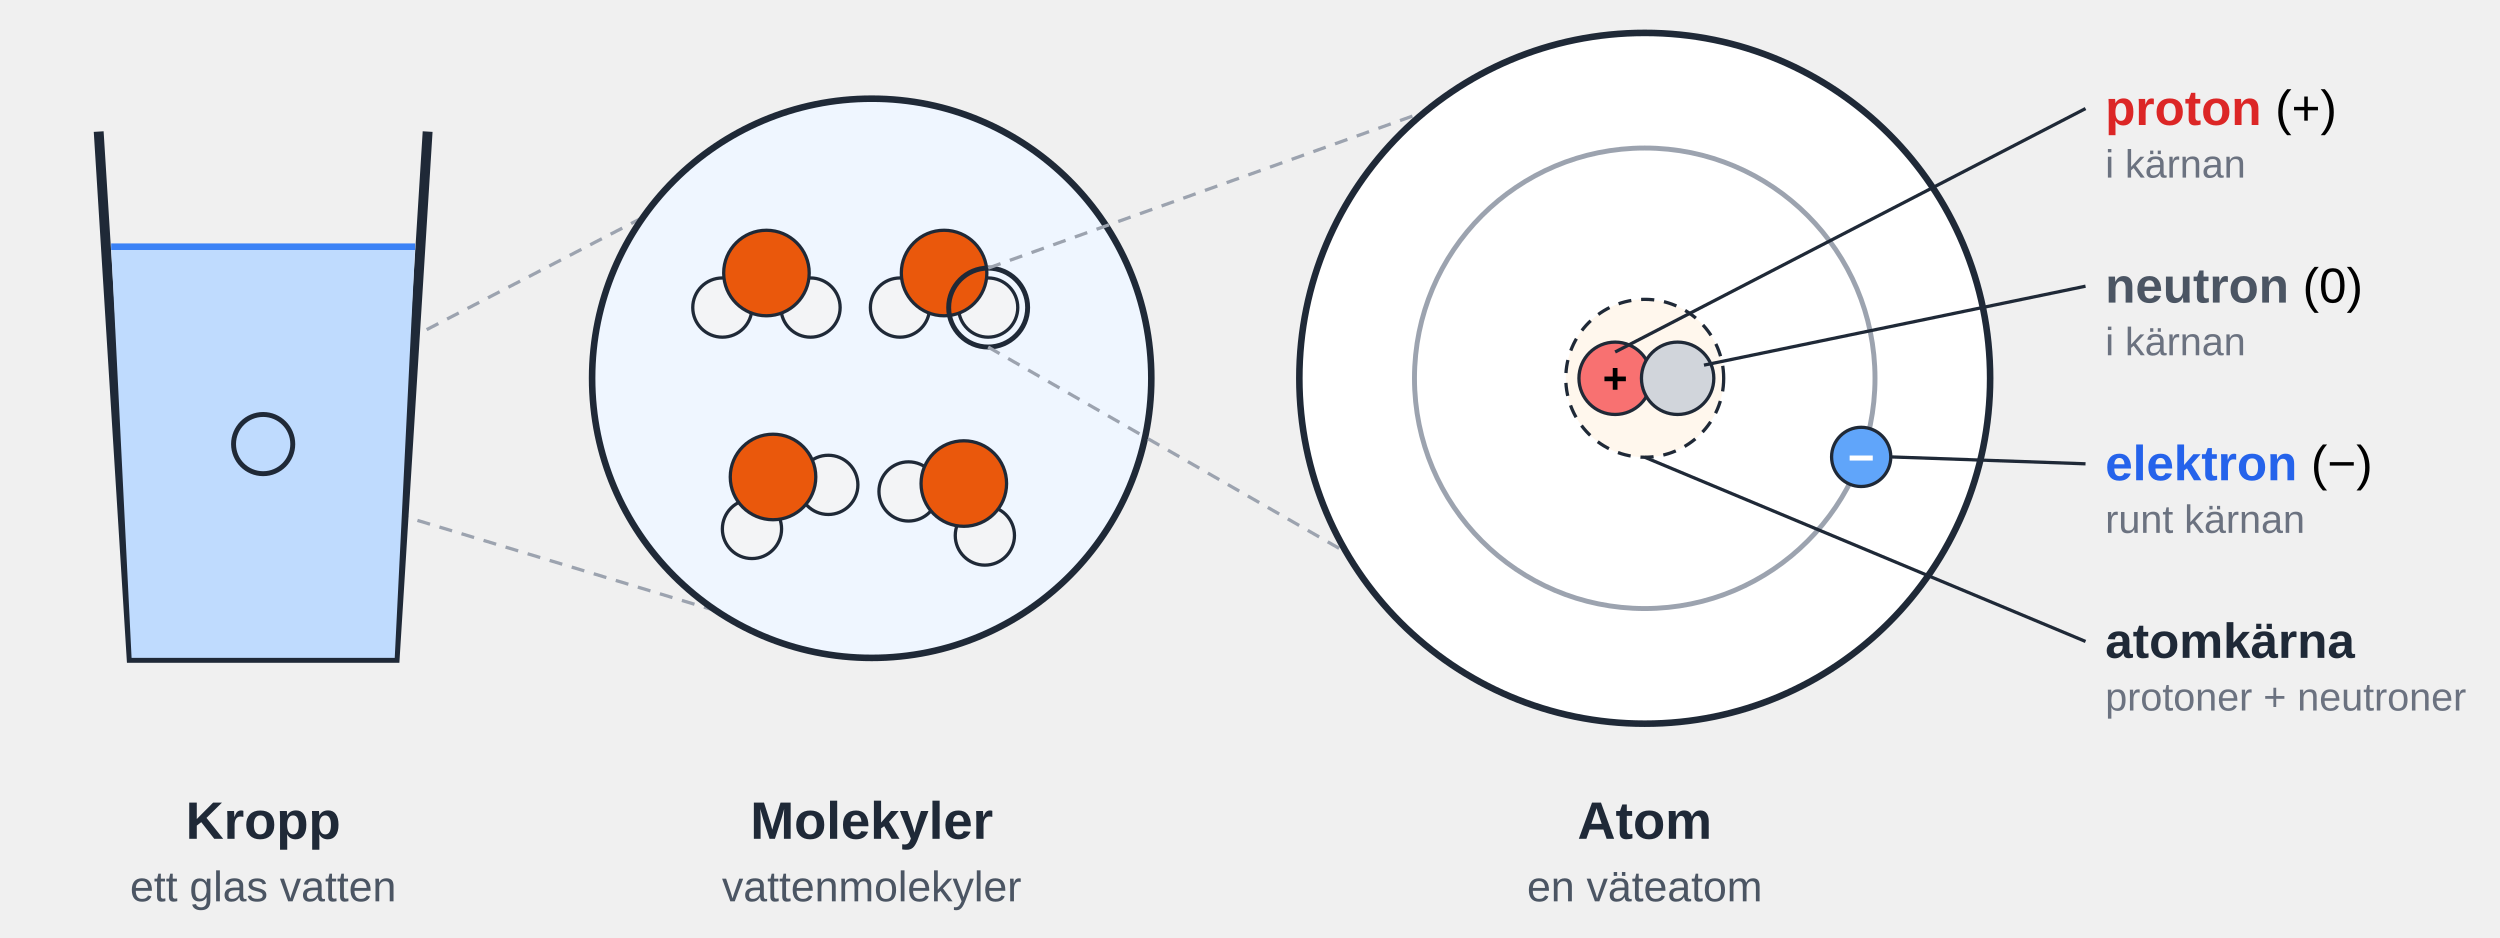
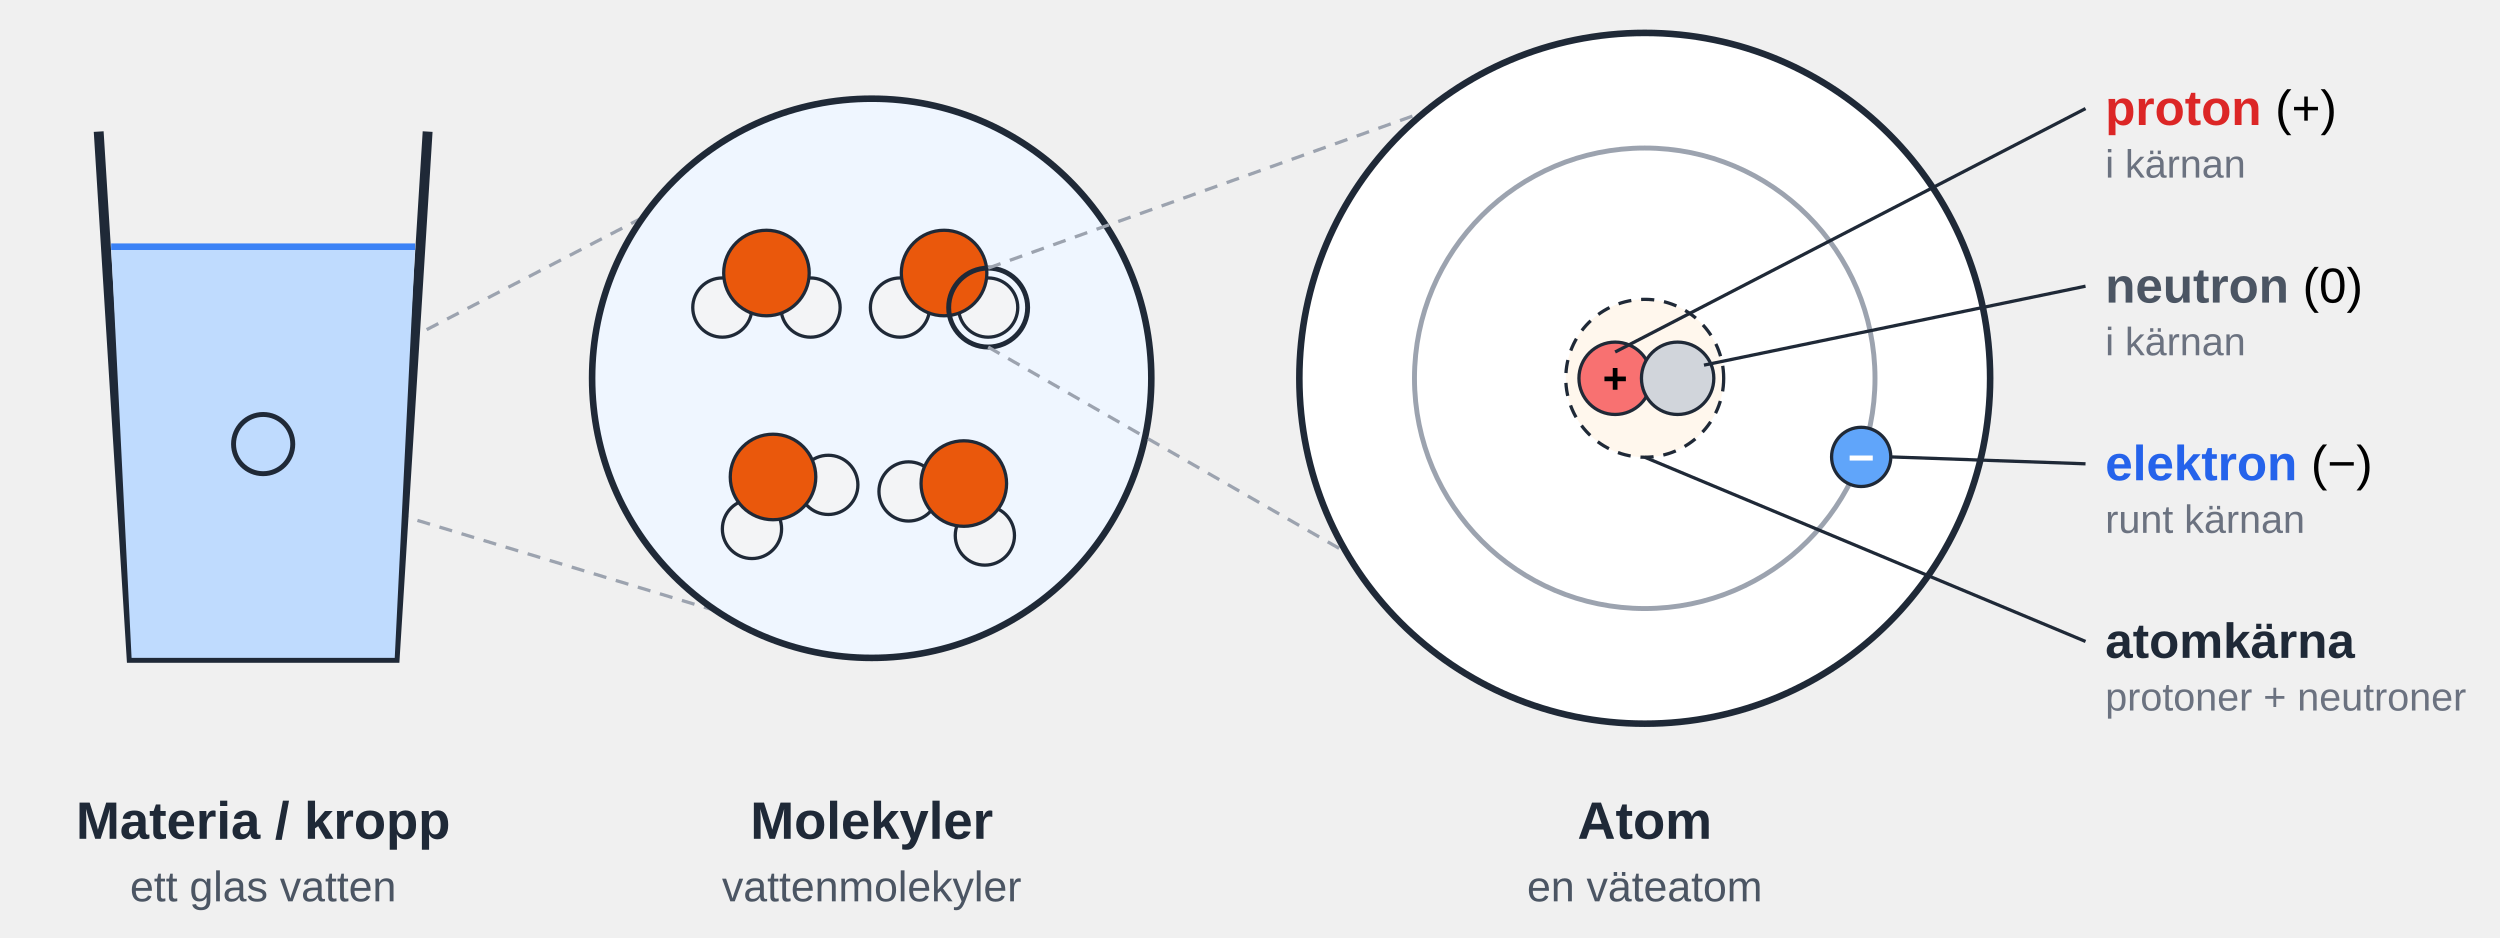
<svg xmlns="http://www.w3.org/2000/svg" viewBox="0 0 760 285" width="760" font-family="Arial, sans-serif" role="img" aria-label="Zooma in: ett glas vatten, vattenmolekyler och en väteatom med proton, neutron, elektron och atomkärna utmärkta">
  <line x1="80.0" y1="126.0" x2="265" y2="30" stroke="#9ca3af" stroke-dasharray="4 3" />
  <line x1="80.0" y1="144.0" x2="265" y2="200" stroke="#9ca3af" stroke-dasharray="4 3" />
  <path d="M30,40 L40,200 L120,200 L130,40" fill="none" stroke="#1f2937" stroke-width="3" />
  <path d="M33.8,75 L40,200 L120,200 L126.2,75 Z" fill="#bfdbfe" />
  <line x1="33.8" y1="75" x2="126.2" y2="75" stroke="#3b82f6" stroke-width="2" />
  <circle cx="80" cy="135" r="9" fill="none" stroke="#1f2937" stroke-width="1.5" />
  <circle cx="265" cy="115" r="85" fill="#eff6ff" stroke="#1f2937" stroke-width="2" />
  <circle cx="246.4" cy="93.5" r="9" fill="#f3f4f6" stroke="#1f2937" />
  <circle cx="219.6" cy="93.5" r="9" fill="#f3f4f6" stroke="#1f2937" />
  <circle cx="233" cy="83" r="13" fill="#ea580c" stroke="#1f2937" />
  <circle cx="300.4" cy="93.5" r="9" fill="#f3f4f6" stroke="#1f2937" />
  <circle cx="273.6" cy="93.5" r="9" fill="#f3f4f6" stroke="#1f2937" />
  <circle cx="287" cy="83" r="13" fill="#ea580c" stroke="#1f2937" />
  <circle cx="251.8" cy="147.4" r="9" fill="#f3f4f6" stroke="#1f2937" />
  <circle cx="228.6" cy="160.8" r="9" fill="#f3f4f6" stroke="#1f2937" />
  <circle cx="235" cy="145" r="13" fill="#ea580c" stroke="#1f2937" />
  <circle cx="299.4" cy="162.8" r="9" fill="#f3f4f6" stroke="#1f2937" />
  <circle cx="276.2" cy="149.4" r="9" fill="#f3f4f6" stroke="#1f2937" />
  <circle cx="293" cy="147" r="13" fill="#ea580c" stroke="#1f2937" />
  <circle cx="300.4" cy="93.5" r="12" fill="none" stroke="#1f2937" stroke-width="1.5" />
  <line x1="300.4" y1="81.5" x2="500" y2="10" stroke="#9ca3af" stroke-dasharray="4 3" />
  <line x1="300.4" y1="105.5" x2="500" y2="220" stroke="#9ca3af" stroke-dasharray="4 3" />
  <circle cx="500" cy="115" r="105" fill="#fff" stroke="#1f2937" stroke-width="2" />
  <circle cx="500" cy="115" r="70" fill="none" stroke="#9ca3af" stroke-width="1.5" />
  <circle cx="500" cy="115" r="24" fill="#fff7ed" stroke="#1f2937" stroke-dasharray="4 3" />
  <circle cx="491" cy="115" r="11" fill="#f87171" stroke="#1f2937" />
  <text x="491" y="119.5" text-anchor="middle" font-size="13" font-weight="bold">+</text>
  <circle cx="510" cy="115" r="11" fill="#d1d5db" stroke="#1f2937" />
  <circle cx="565.8" cy="138.9" r="9" fill="#60a5fa" stroke="#1f2937" />
  <text x="565.8" y="143.9" text-anchor="middle" font-size="14" font-weight="bold" fill="#fff">−</text>
  <line x1="491.0" y1="107.0" x2="634" y2="33" stroke="#1f2937" stroke-width="1" />
  <text x="640" y="38" font-size="15">
    <tspan font-weight="bold" fill="#dc2626">proton</tspan> (+)</text>
  <text x="640" y="54" font-size="12" fill="#6b7280">i kärnan</text>
  <line x1="518.0" y1="111.0" x2="634" y2="87" stroke="#1f2937" stroke-width="1" />
  <text x="640" y="92" font-size="15">
    <tspan font-weight="bold" fill="#4b5563">neutron</tspan> (0)</text>
  <text x="640" y="108" font-size="12" fill="#6b7280">i kärnan</text>
  <line x1="574.8" y1="138.9" x2="634" y2="141" stroke="#1f2937" stroke-width="1" />
  <text x="640" y="146" font-size="15">
    <tspan font-weight="bold" fill="#2563eb">elektron</tspan> (−)</text>
  <text x="640" y="162" font-size="12" fill="#6b7280">runt kärnan</text>
  <line x1="500.0" y1="139.0" x2="634" y2="195" stroke="#1f2937" stroke-width="1" />
  <text x="640" y="200" font-size="15">
    <tspan font-weight="bold" fill="#1f2937">atomkärna</tspan>
  </text>
  <text x="640" y="216" font-size="12" fill="#6b7280">protoner + neutroner</text>
-   <text x="80" y="255" text-anchor="middle" font-weight="bold" font-size="16" fill="#1f2937">Kropp</text>
+   <text x="80" y="255" text-anchor="middle" font-weight="bold" font-size="16" fill="#1f2937">Materia / kropp</text>
  <text x="80" y="274" text-anchor="middle" font-size="13" fill="#4b5563">ett glas vatten</text>
  <text x="265" y="255" text-anchor="middle" font-weight="bold" font-size="16" fill="#1f2937">Molekyler</text>
  <text x="265" y="274" text-anchor="middle" font-size="13" fill="#4b5563">vattenmolekyler</text>
  <text x="500" y="255" text-anchor="middle" font-weight="bold" font-size="16" fill="#1f2937">Atom</text>
  <text x="500" y="274" text-anchor="middle" font-size="13" fill="#4b5563">en väteatom</text>
</svg>
